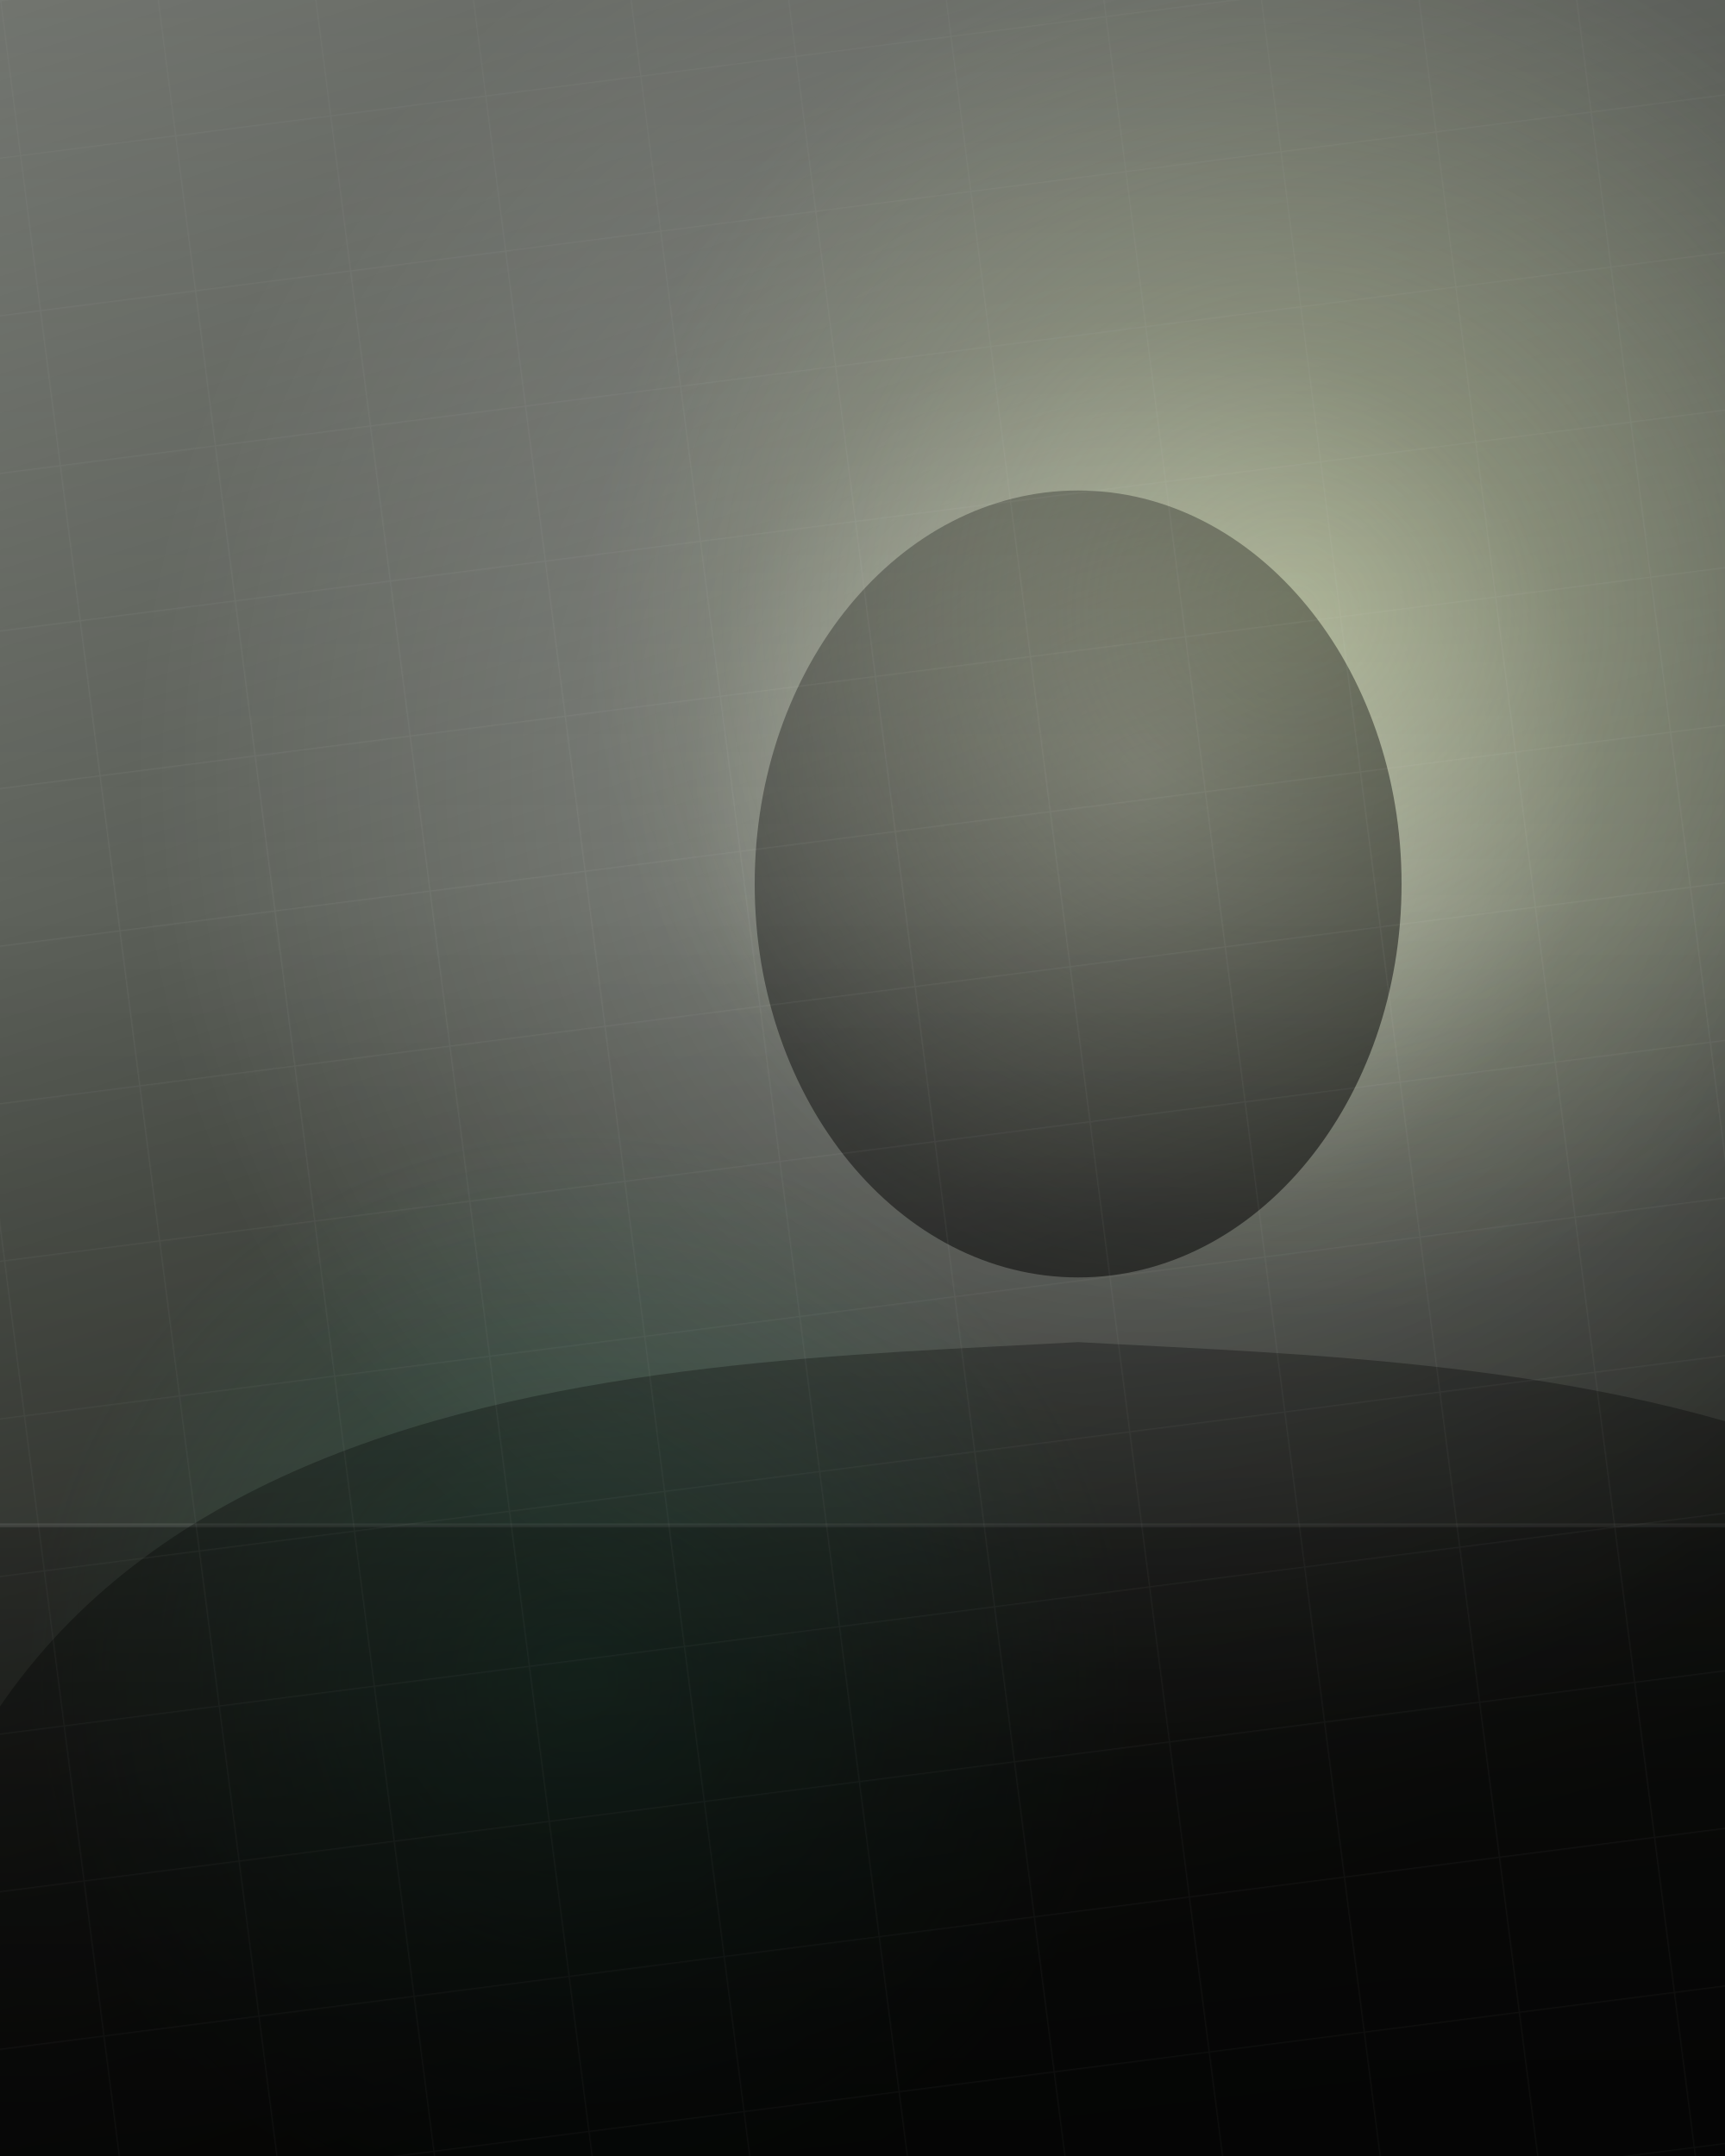
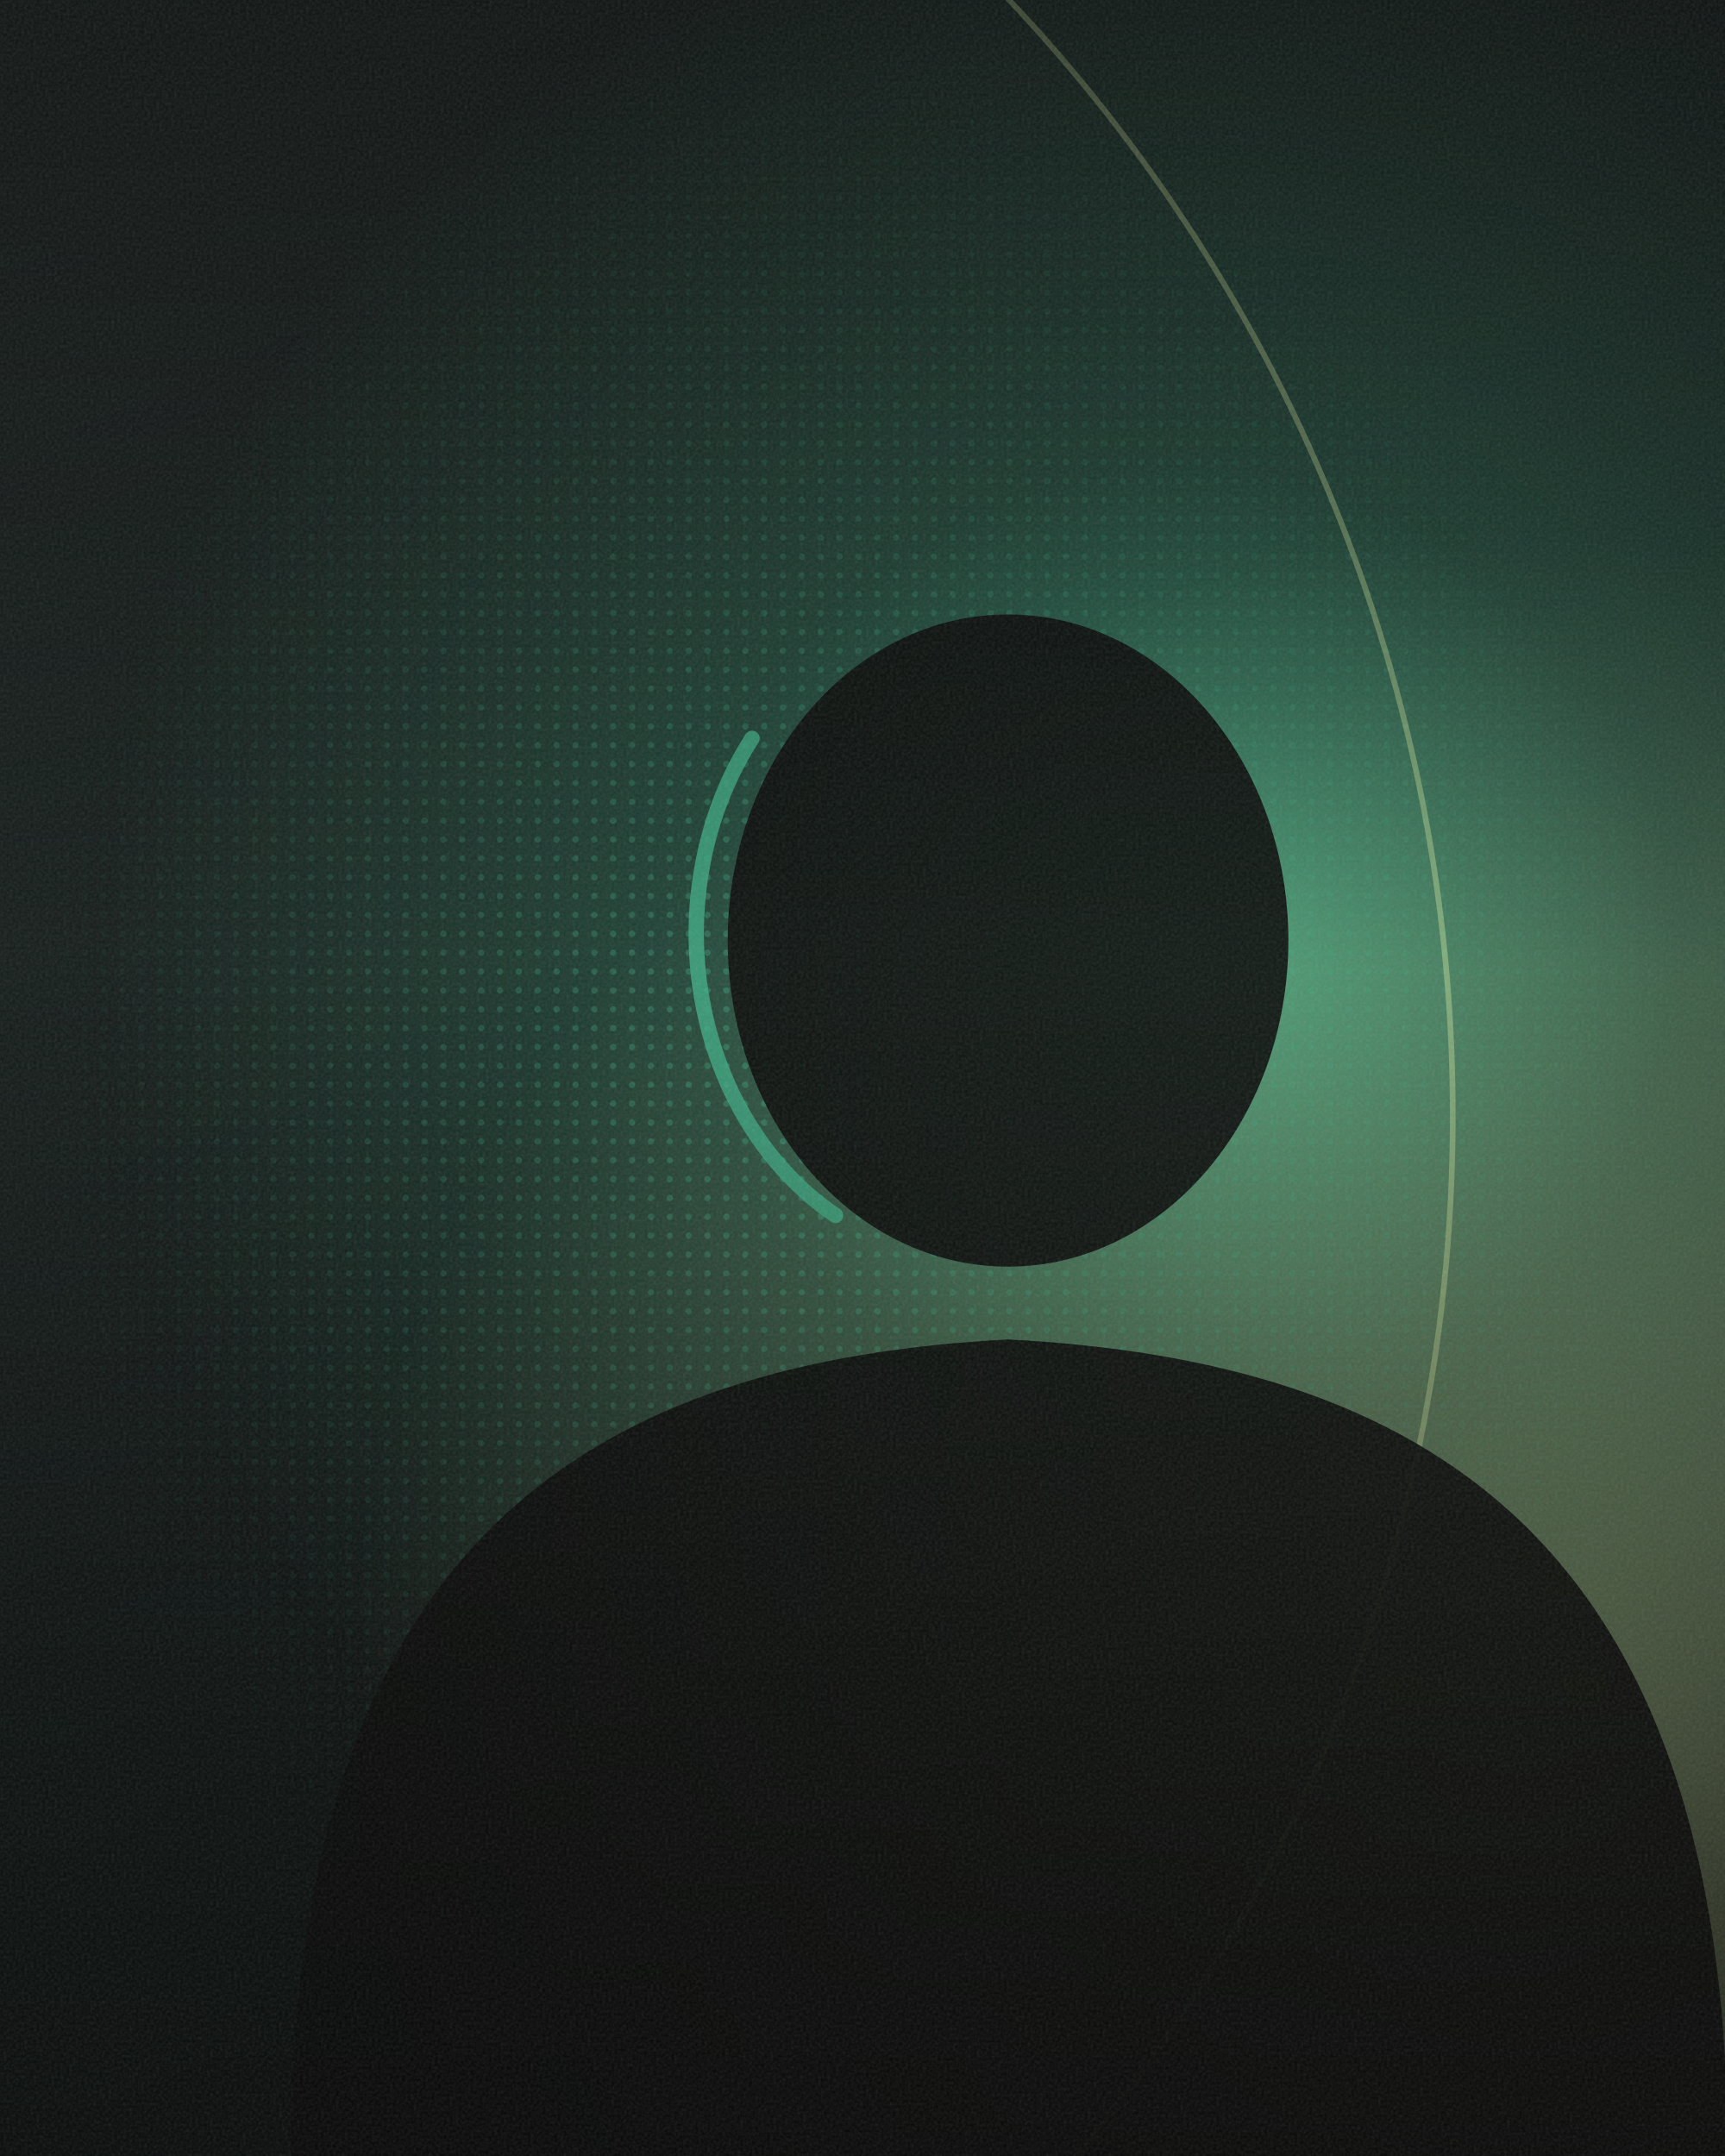
<svg xmlns="http://www.w3.org/2000/svg" width="640" height="800" viewBox="0 0 640 800">
  <defs>
-     <linearGradient id="wall" x1="0" y1="0" x2="0.25" y2="1">
-       <stop offset="0" stop-color="#8d918a" />
-       <stop offset="0.55" stop-color="#4c5049" />
-       <stop offset="1" stop-color="#1e201c" />
+     <linearGradient id="a12211bg" x1="0" y1="0" x2="0.35" y2="1">
+       <stop offset="0" stop-color="#18211e" />
+       <stop offset="1" stop-color="#0d1412" />
    </linearGradient>
-     <linearGradient id="floor" x1="0" y1="0" x2="0" y2="1">
-       <stop offset="0" stop-color="#000000" stop-opacity="0.22" />
-       <stop offset="1" stop-color="#000000" stop-opacity="0.5" />
-     </linearGradient>
-     <radialGradient id="key">
-       <stop offset="0" stop-color="#ffffff" stop-opacity="0.62" />
-       <stop offset="0.45" stop-color="#ffffff" stop-opacity="0.2" />
-       <stop offset="1" stop-color="#ffffff" stop-opacity="0" />
+     <radialGradient id="a12211key">
+       <stop offset="0" stop-color="#3fae86" stop-opacity="0.85" />
+       <stop offset="0.45" stop-color="#3fae86" stop-opacity="0.28" />
+       <stop offset="1" stop-color="#3fae86" stop-opacity="0" />
    </radialGradient>
-     <radialGradient id="rim">
-       <stop offset="0" stop-color="#ecfdad" stop-opacity="0.34" />
+     <radialGradient id="a12211wash">
+       <stop offset="0" stop-color="#ecfdad" stop-opacity="0.4" />
      <stop offset="1" stop-color="#ecfdad" stop-opacity="0" />
    </radialGradient>
-     <radialGradient id="kiss">
-       <stop offset="0" stop-color="#3fae86" stop-opacity="0.3" />
-       <stop offset="1" stop-color="#3fae86" stop-opacity="0" />
+     <radialGradient id="a12211dotmask">
+       <stop offset="0" stop-color="#fff" stop-opacity="0.9" />
+       <stop offset="1" stop-color="#fff" stop-opacity="0" />
    </radialGradient>
-     <linearGradient id="subject" x1="0" y1="0" x2="0.35" y2="1">
-       <stop offset="0" stop-color="#000000" stop-opacity="0.24" />
-       <stop offset="1" stop-color="#000000" stop-opacity="0.5" />
+     <mask id="a12211dm">
+       <rect width="640" height="800" fill="url(#a12211dotmask)" />
+     </mask>
+     <pattern id="a12211dots" width="7" height="7" patternUnits="userSpaceOnUse">
+       <circle cx="3.5" cy="3.5" r="1.19" fill="#3fae86" fill-opacity="0.5" />
+     </pattern>
+     <linearGradient id="a12211vig" x1="0" y1="0" x2="0" y2="1">
+       <stop offset="0" stop-color="#000" stop-opacity="0.4" />
+       <stop offset="0.45" stop-color="#000" stop-opacity="0" />
+       <stop offset="1" stop-color="#000" stop-opacity="0.55" />
    </linearGradient>
-     <linearGradient id="vig" x1="0" y1="0" x2="0" y2="1">
-       <stop offset="0" stop-color="#000000" stop-opacity="0.2" />
-       <stop offset="0.42" stop-color="#000000" stop-opacity="0" />
-       <stop offset="1" stop-color="#000000" stop-opacity="0.34" />
-     </linearGradient>
-     <pattern id="grain" width="58" height="58" patternUnits="userSpaceOnUse" patternTransform="rotate(-7.3)">
-       <path d="M0 0H58M0 0V58" stroke="#ffffff" stroke-opacity="0.045" stroke-width="1" />
-     </pattern>
+     <filter id="a12211grain" x="0" y="0" width="100%" height="100%">
+       <feTurbulence type="fractalNoise" baseFrequency="0.9" numOctaves="2" seed="87" result="n" />
+       <feColorMatrix in="n" type="saturate" values="0" />
+     </filter>
  </defs>
-   <rect width="640" height="800" fill="url(#wall)" />
-   <circle cx="425" cy="287" r="376" fill="url(#key)" />
-   <circle cx="480" cy="227" r="263" fill="url(#rim)" />
-   <circle cx="215" cy="624" r="207" fill="url(#kiss)" />
-   <rect y="566" width="640" height="234" fill="url(#floor)" />
-   <path d="M0 566H640" stroke="#ffffff" stroke-opacity="0.12" stroke-width="1.5" />
-   <g fill="url(#subject)">
-     <ellipse cx="400" cy="328" rx="120" ry="146" />
-     <path d="M-45 800              C-45 507               239 507               400 498              C562 507               846 507               846 800Z" />
+   <rect width="640" height="800" fill="url(#a12211bg)" />
+   <circle cx="440" cy="355" r="401" fill="url(#a12211key)" />
+   <circle cx="563" cy="633" r="432" fill="url(#a12211wash)" />
+   <g mask="url(#a12211dm)">
+     <rect width="640" height="800" fill="url(#a12211dots)" />
  </g>
-   <rect width="640" height="800" fill="url(#grain)" />
-   <rect width="640" height="800" fill="url(#vig)" />
+   <circle cx="-64" cy="414" r="603" fill="none" stroke="#ecfdad" stroke-opacity="0.35" stroke-width="2.1" />
+   <g>
+     <path d="M108 800              C108 568               224 505               374 497              C525 505               641 568               641 800Z" fill="#0b0c0a" fill-opacity="0.9" />
+     <ellipse cx="374" cy="349" rx="104" ry="121" fill="#0b0c0a" fill-opacity="0.9" />
+     <path d="M279 274              A104 121 0 0 0 310 451" fill="none" stroke="#3fae86" stroke-opacity="0.8" stroke-width="5.7" stroke-linecap="round" />
+   </g>
+   <rect width="640" height="800" fill="url(#a12211vig)" />
+   <g opacity="0.14" filter="url(#a12211grain)">
+     <rect width="640" height="800" />
+   </g>
</svg>
